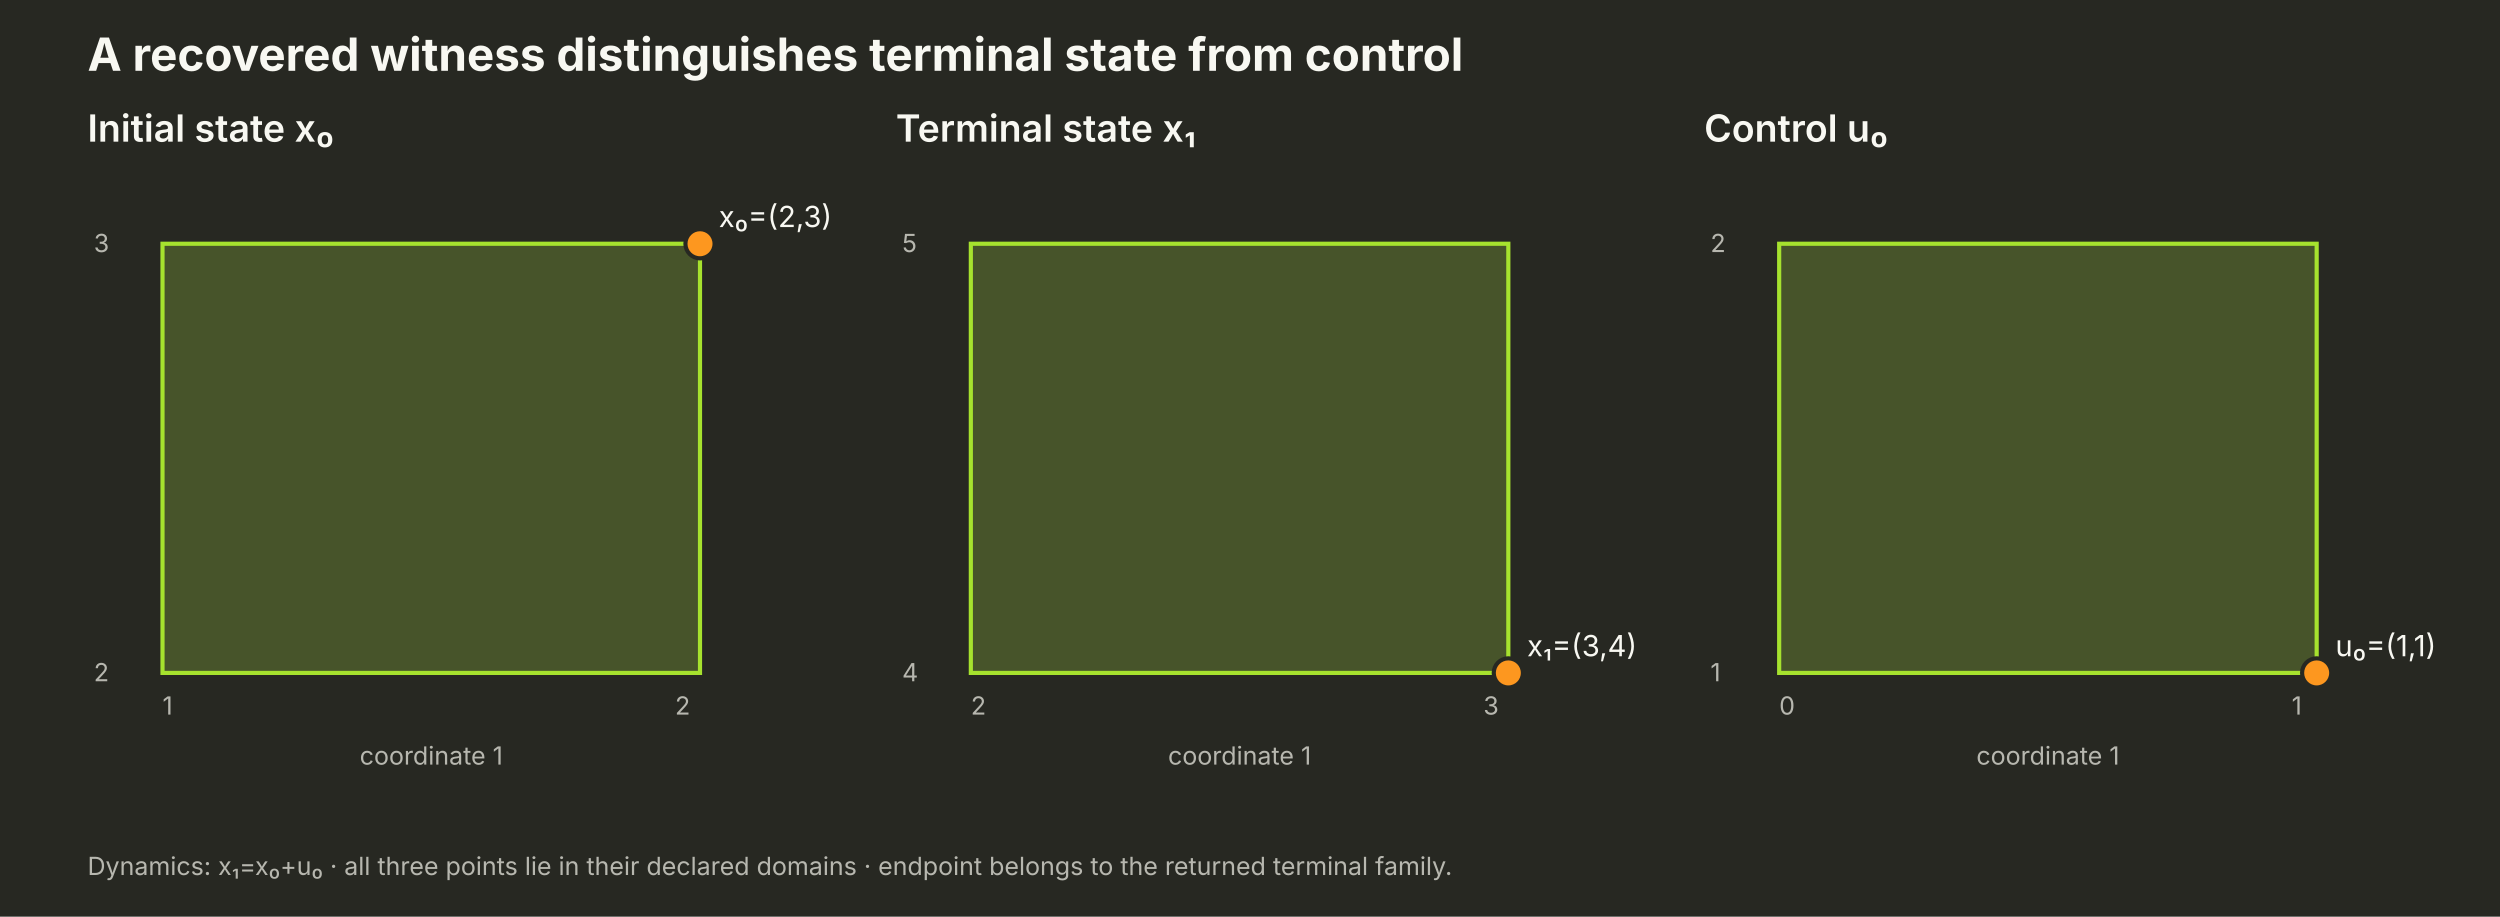
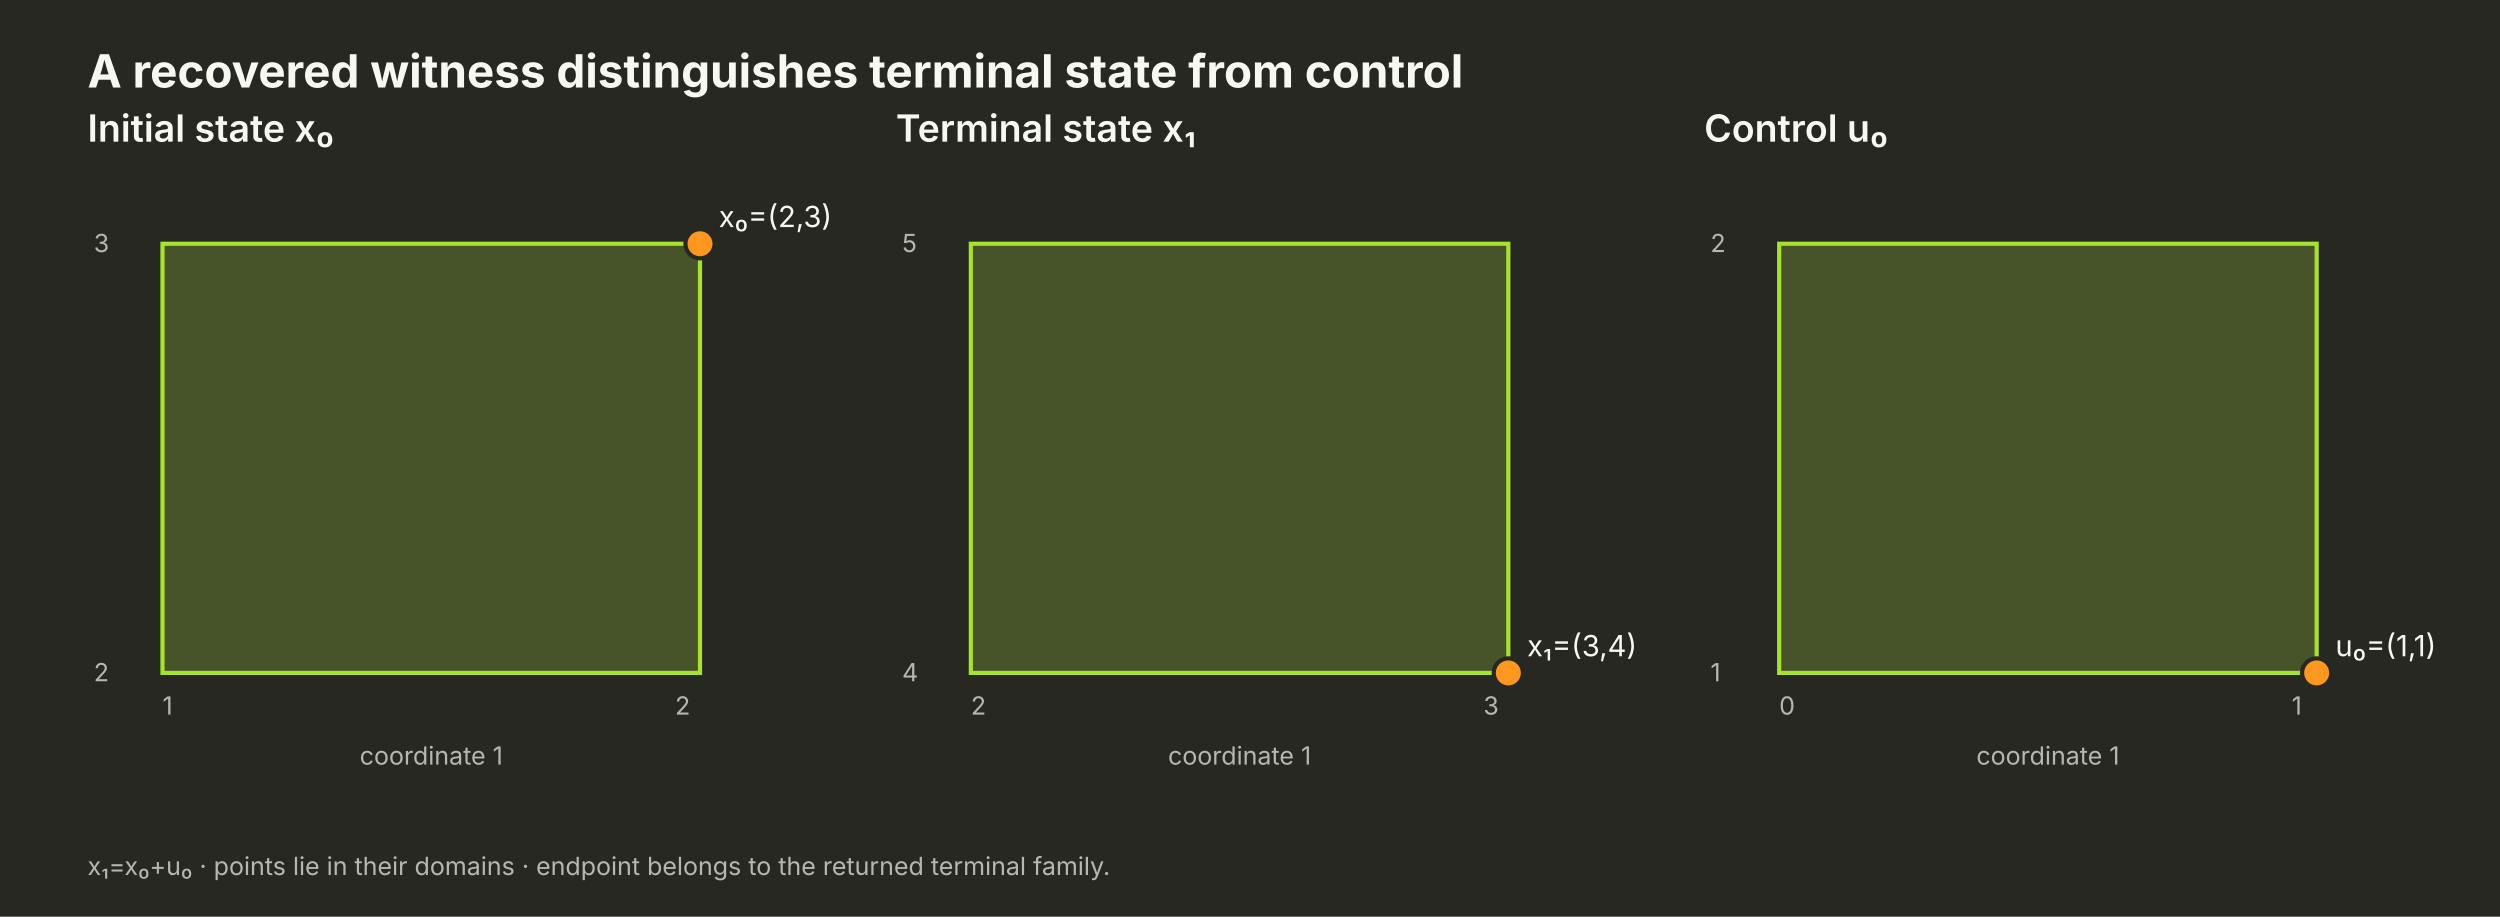
<svg xmlns="http://www.w3.org/2000/svg" viewBox="0 0 1200 440" role="img" aria-labelledby="title desc">
  <style>text{font-family:Inter,system-ui,sans-serif;fill:#f8f8f2}.title{font-size:22px;font-weight:650}.panel{font-size:18px;font-weight:600}.frame{fill:#303129;stroke:#504945}.domain{fill:#a6e22e;fill-opacity:.2;stroke:#a6e22e;stroke-width:2}.point{fill:#fd971f;stroke:#272822;stroke-width:2}.label{font-size:14px}.axis,.tick{fill:#b7b7af;font-size:12px}</style>
  <rect width="1200" height="440" fill="#272822" />
-   <text x="42" y="34" class="title">A recovered witness distinguishes terminal state from control</text>
+   <text x="42" y="42" class="title">A recovered witness distinguishes terminal state from control</text>
  <text x="42" y="68" class="panel">Initial state x₀</text>
  <rect x="78" y="117" width="258" height="206" class="frame" />
  <polygon points="78.0,323.0 336.0,323.0 336.0,117.0 78.0,117.0" class="domain" />
  <circle cx="336.0" cy="117.0" r="7" class="point" />
  <text x="345.0" y="109.0" class="label">x₀=(2,3)</text>
  <text x="207.0" y="367" class="axis" text-anchor="middle">coordinate 1</text>
  <text x="78" y="343" class="tick">1</text>
  <text x="324" y="343" class="tick">2</text>
  <text x="45" y="327" class="tick">2</text>
  <text x="45" y="121" class="tick">3</text>
  <text x="430" y="68" class="panel">Terminal state x₁</text>
  <rect x="466" y="117" width="258" height="206" class="frame" />
  <polygon points="466.0,323.0 724.0,323.0 724.0,117.0 466.0,117.0" class="domain" />
  <circle cx="724.0" cy="323.0" r="7" class="point" />
  <text x="733.0" y="315.0" class="label">x₁=(3,4)</text>
  <text x="595.0" y="367" class="axis" text-anchor="middle">coordinate 1</text>
  <text x="466" y="343" class="tick">2</text>
  <text x="712" y="343" class="tick">3</text>
  <text x="433" y="327" class="tick">4</text>
  <text x="433" y="121" class="tick">5</text>
  <text x="818" y="68" class="panel">Control u₀</text>
  <rect x="854" y="117" width="258" height="206" class="frame" />
  <polygon points="854.0,323.0 1112.0,323.0 1112.0,117.0 854.0,117.0" class="domain" />
  <circle cx="1112.0" cy="323.0" r="7" class="point" />
  <text x="1121.0" y="315.0" class="label">u₀=(1,1)</text>
  <text x="983.0" y="367" class="axis" text-anchor="middle">coordinate 1</text>
  <text x="854" y="343" class="tick">0</text>
  <text x="1100" y="343" class="tick">1</text>
  <text x="821" y="327" class="tick">1</text>
  <text x="821" y="121" class="tick">2</text>
-   <text x="42" y="420" class="axis">Dynamics: x₁=x₀+u₀ · all three points lie in their declared domains · endpoint belongs to the returned terminal family.</text>
+   <text x="42" y="420" class="axis">x₁=x₀+u₀ · points lie in their domains · endpoint belongs to the returned terminal family.</text>
</svg>
